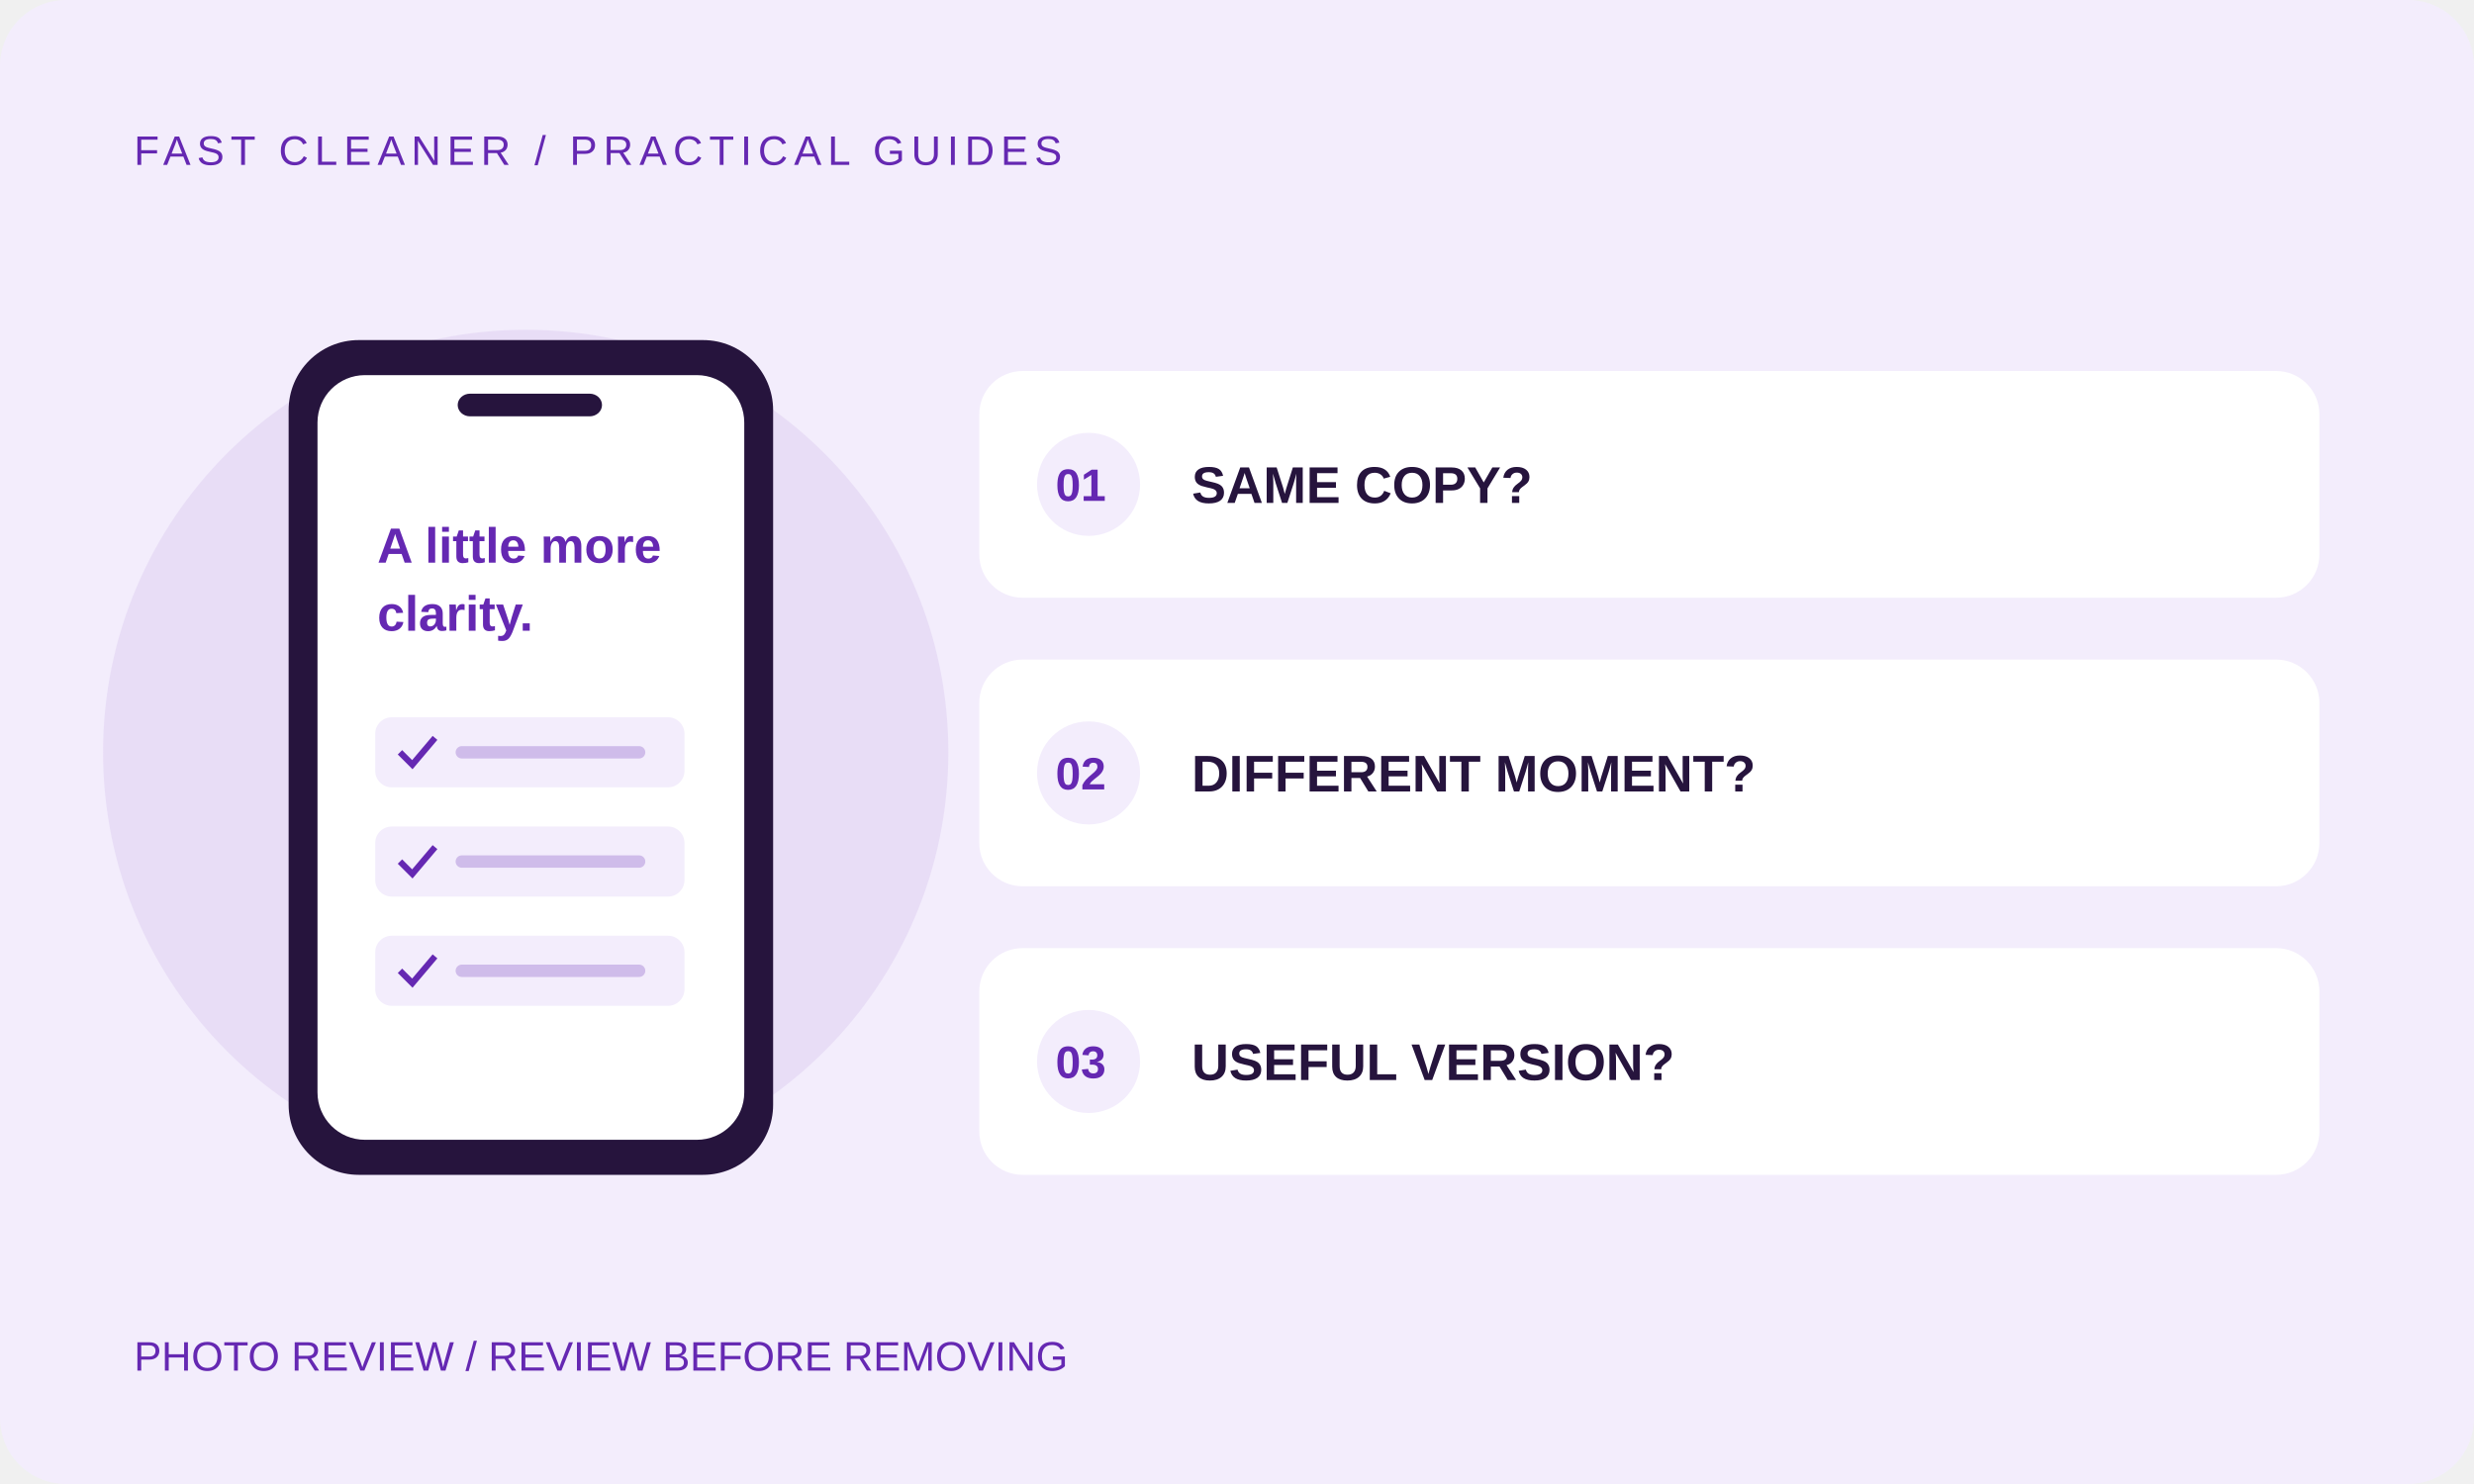
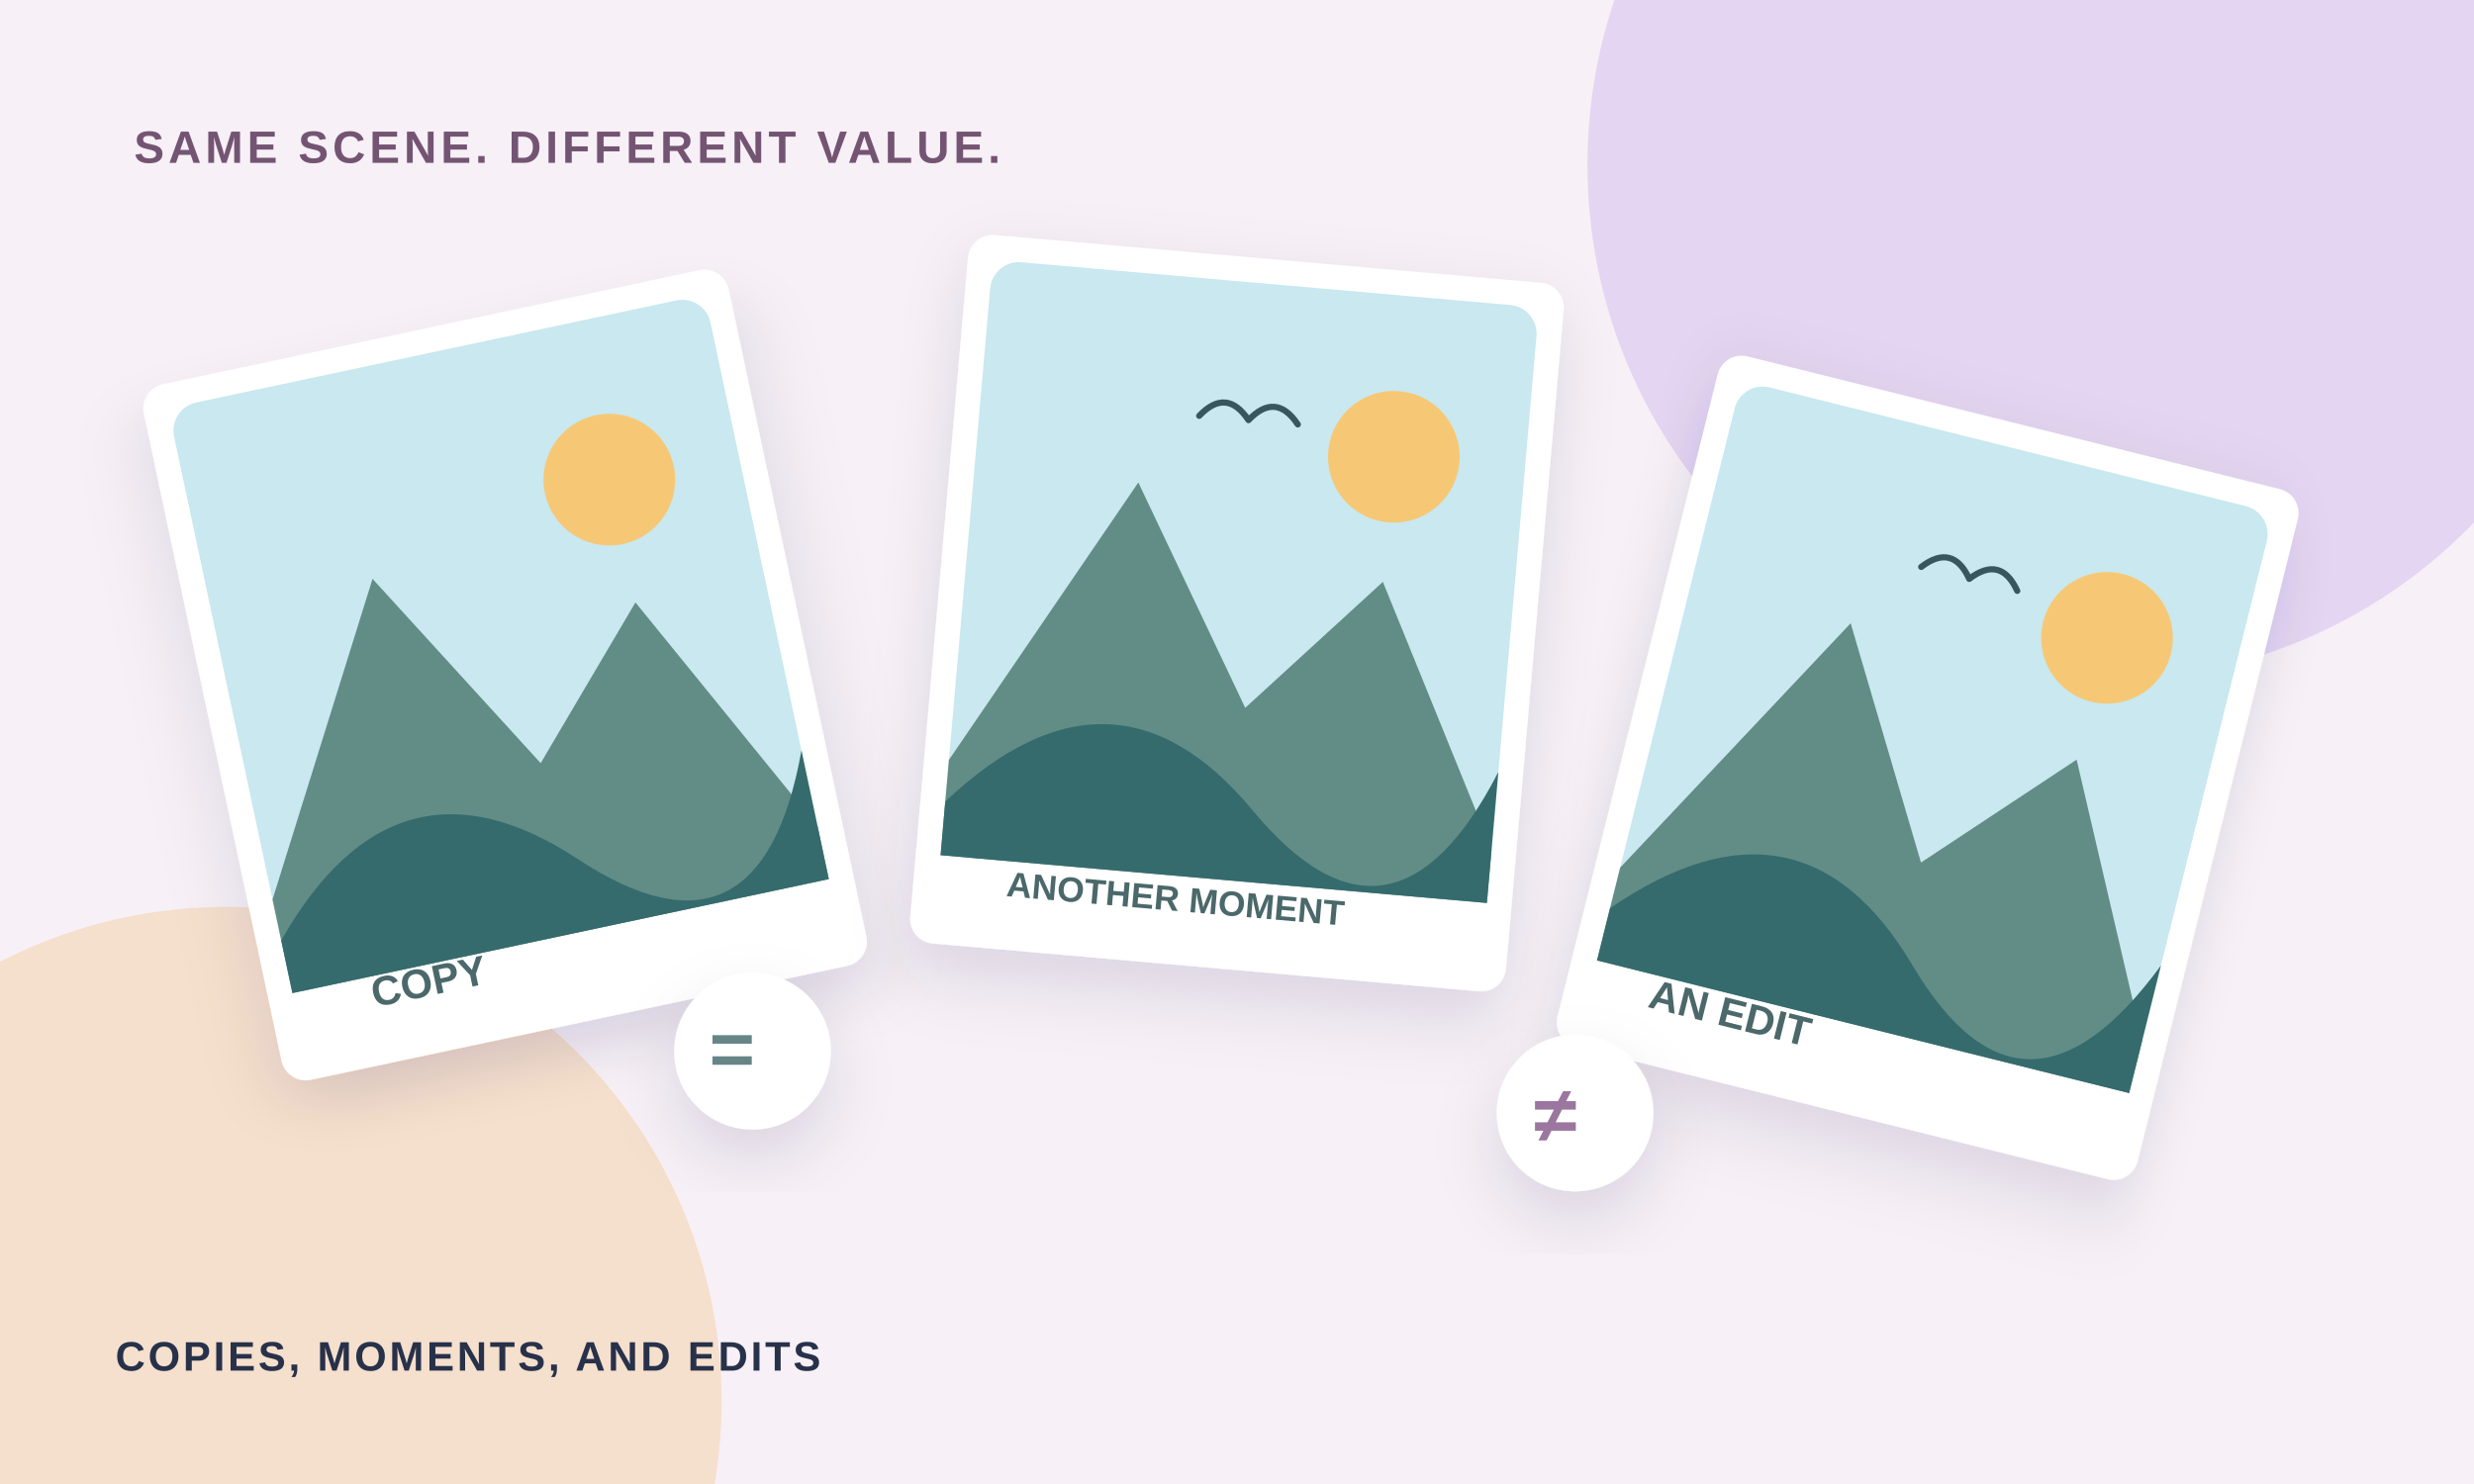
- <svg xmlns="http://www.w3.org/2000/svg" width="1200" height="720" viewBox="0 0 1200 720">
-   <rect width="1200" height="720" rx="32" fill="#f3edfc" />
-   <g font-family="Arial,sans-serif">
-     <text x="65" y="80" fill="#6528b2" font-size="20" letter-spacing="3">FAST CLEANER / PRACTICAL GUIDES</text>
-     <circle cx="255" cy="365" r="205" fill="#6528b2" opacity=".08" />
-     <rect x="140" y="165" width="235" height="405" rx="34" fill="#26143d" />
-     <rect x="154" y="182" width="207" height="371" rx="23" fill="#fff" />
-     <rect x="222" y="191" width="70" height="11" rx="6" fill="#26143d" />
-     <text x="183" y="273" fill="#6528b2" font-size="24" font-weight="bold">A little more</text>
-     <text x="183" y="306" fill="#6528b2" font-size="24" font-weight="bold">clarity.</text>
-     <rect x="182" y="348" width="150" height="34" rx="8" fill="#f3edfc" />
-     <path d="M194 365l6 6 11-13" stroke="#6528b2" fill="none" stroke-width="3" />
-     <path d="M224 365h86" stroke="#6528b2" opacity=".25" stroke-width="6" stroke-linecap="round" />
-     <rect x="182" y="401" width="150" height="34" rx="8" fill="#f3edfc" />
-     <path d="M194 418l6 6 11-13" stroke="#6528b2" fill="none" stroke-width="3" />
-     <path d="M224 418h86" stroke="#6528b2" opacity=".25" stroke-width="6" stroke-linecap="round" />
-     <rect x="182" y="454" width="150" height="34" rx="8" fill="#f3edfc" />
-     <path d="M194 471l6 6 11-13" stroke="#6528b2" fill="none" stroke-width="3" />
-     <path d="M224 471h86" stroke="#6528b2" opacity=".25" stroke-width="6" stroke-linecap="round" />
-     <rect x="475" y="180" width="650" height="110" rx="21" fill="#fff" />
-     <circle cx="528" cy="235" r="25" fill="#f3edfc" />
-     <text x="512" y="243" fill="#6528b2" font-size="22" font-weight="bold">01</text>
-     <text x="578" y="244" fill="#26143d" font-size="25" font-weight="bold">SAME COPY?</text>
-     <rect x="475" y="320" width="650" height="110" rx="21" fill="#fff" />
-     <circle cx="528" cy="375" r="25" fill="#f3edfc" />
-     <text x="512" y="383" fill="#6528b2" font-size="22" font-weight="bold">02</text>
-     <text x="578" y="384" fill="#26143d" font-size="25" font-weight="bold">DIFFERENT MOMENT?</text>
-     <rect x="475" y="460" width="650" height="110" rx="21" fill="#fff" />
-     <circle cx="528" cy="515" r="25" fill="#f3edfc" />
-     <text x="512" y="523" fill="#6528b2" font-size="22" font-weight="bold">03</text>
-     <text x="578" y="524" fill="#26143d" font-size="25" font-weight="bold">USEFUL VERSION?</text>
-     <text x="65" y="665" fill="#6528b2" font-size="20">PHOTO REVIEW / REVIEW BEFORE REMOVING</text>
+ <svg xmlns="http://www.w3.org/2000/svg" width="1200" height="720" viewBox="0 0 1200 720" font-family="Arial,sans-serif" role="img" aria-labelledby="title">
+   <defs>
+     <filter id="shadow" x="-40%" y="-40%" width="180%" height="180%">
+       <feDropShadow dx="0" dy="14" stdDeviation="16" flood-color="#172546" flood-opacity=".12" />
+     </filter>
+     <linearGradient id="fade" x2="1" y2="1">
+       <stop stop-color="#ffffff" stop-opacity=".5" />
+       <stop offset="1" stop-color="#ffffff" stop-opacity="0" />
+     </linearGradient>
+   </defs>
+   <rect x="0" y="0" width="1200" height="720" rx="0" fill="#f7f0f6" />
+   <circle cx="1020" cy="80" r="250" fill="#e4d5f2" />
+   <circle cx="110" cy="680" r="240" fill="#f5dfcd" />
+   <g transform="rotate(-12 245.0 327.5)">
+     <rect x="100" y="155" width="290" height="345" rx="12" fill="#fff" filter="url(#shadow)" />
+     <rect x="112" y="167" width="266" height="290" rx="14" fill="#c9e8ef" />
+     <circle cx="314.16" cy="245.3" r="31.92" fill="#f6c875" />
+     <path d="M112 410.6L191.8 268.5L252.98 372.9L314.16 306.2L378 430.9V457H112Z" fill="#628d86" stroke="none" stroke-width="1" stroke-linecap="round" stroke-linejoin="round" />
+     <path d="M112 430.9Q186.48 346.8 260.96 422.2T378 393.2V457H112Z" fill="#356b6d" stroke="none" stroke-width="1" stroke-linecap="round" stroke-linejoin="round" />
  </g>
+   <g transform="rotate(5 600.0 297.5)">
+     <rect x="455" y="125" width="290" height="345" rx="12" fill="#fff" filter="url(#shadow)" />
+     <rect x="467" y="137" width="266" height="290" rx="14" fill="#c9e8ef" />
+     <circle cx="669.16" cy="215.3" r="31.92" fill="#f6c875" />
+     <path d="M467 380.6L546.8 238.5L607.98 342.9L669.16 276.2L733 400.9V427H467Z" fill="#628d86" stroke="none" stroke-width="1" stroke-linecap="round" stroke-linejoin="round" />
+     <path d="M467 400.9Q541.48 316.8 615.96 392.2T733 363.2V427H467Z" fill="#356b6d" stroke="none" stroke-width="1" stroke-linecap="round" stroke-linejoin="round" />
+     <path d="M573.4 203.7q12-15 24 0q12-15 24 0" fill="none" stroke="#38565e" stroke-width="3" stroke-linecap="round" stroke-linejoin="round" />
+   </g>
+   <g transform="rotate(14 935.0 372.5)">
+     <rect x="790" y="200" width="290" height="345" rx="12" fill="#fff" filter="url(#shadow)" />
+     <rect x="802" y="212" width="266" height="290" rx="14" fill="#c9e8ef" />
+     <circle cx="1004.16" cy="290.3" r="31.92" fill="#f6c875" />
+     <path d="M802 455.6L881.8 313.5L942.98 417.9L1004.16 351.2L1068 475.9V502H802Z" fill="#628d86" stroke="none" stroke-width="1" stroke-linecap="round" stroke-linejoin="round" />
+     <path d="M802 475.9Q876.48 391.8 950.96 467.2T1068 438.2V502H802Z" fill="#356b6d" stroke="none" stroke-width="1" stroke-linecap="round" stroke-linejoin="round" />
+     <path d="M908.4 278.7q12-15 24 0q12-15 24 0" fill="none" stroke="#38565e" stroke-width="3" stroke-linecap="round" stroke-linejoin="round" />
+   </g>
+   <g transform="rotate(-12 245 325)">
+     <text x="149" y="472" fill="#4b686a" font-size="20" font-weight="700">COPY</text>
+   </g>
+   <g transform="rotate(5 600 300)">
+     <text x="500" y="444" fill="#4b686a" font-size="17" font-weight="700">ANOTHER MOMENT</text>
+   </g>
+   <g transform="rotate(14 935 372)">
+     <text x="831" y="518" fill="#4b686a" font-size="20" font-weight="700">AN EDIT</text>
+   </g>
+   <circle cx="365" cy="510" r="38" fill="#fff" filter="url(#shadow)" />
+   <text x="344" y="522" fill="#668587" font-size="38" font-weight="700">=</text>
+   <circle cx="764" cy="540" r="38" fill="#fff" filter="url(#shadow)" />
+   <text x="744" y="554" fill="#9b769e" font-size="38" font-weight="700">≠</text>
+   <text x="65" y="79" fill="#745473" font-size="22" font-weight="700" letter-spacing="2">SAME SCENE. DIFFERENT VALUE.</text>
+   <text x="56" y="665" fill="#27314a" font-size="20" font-weight="700" letter-spacing="1.4">COPIES, MOMENTS, AND EDITS</text>
</svg>
